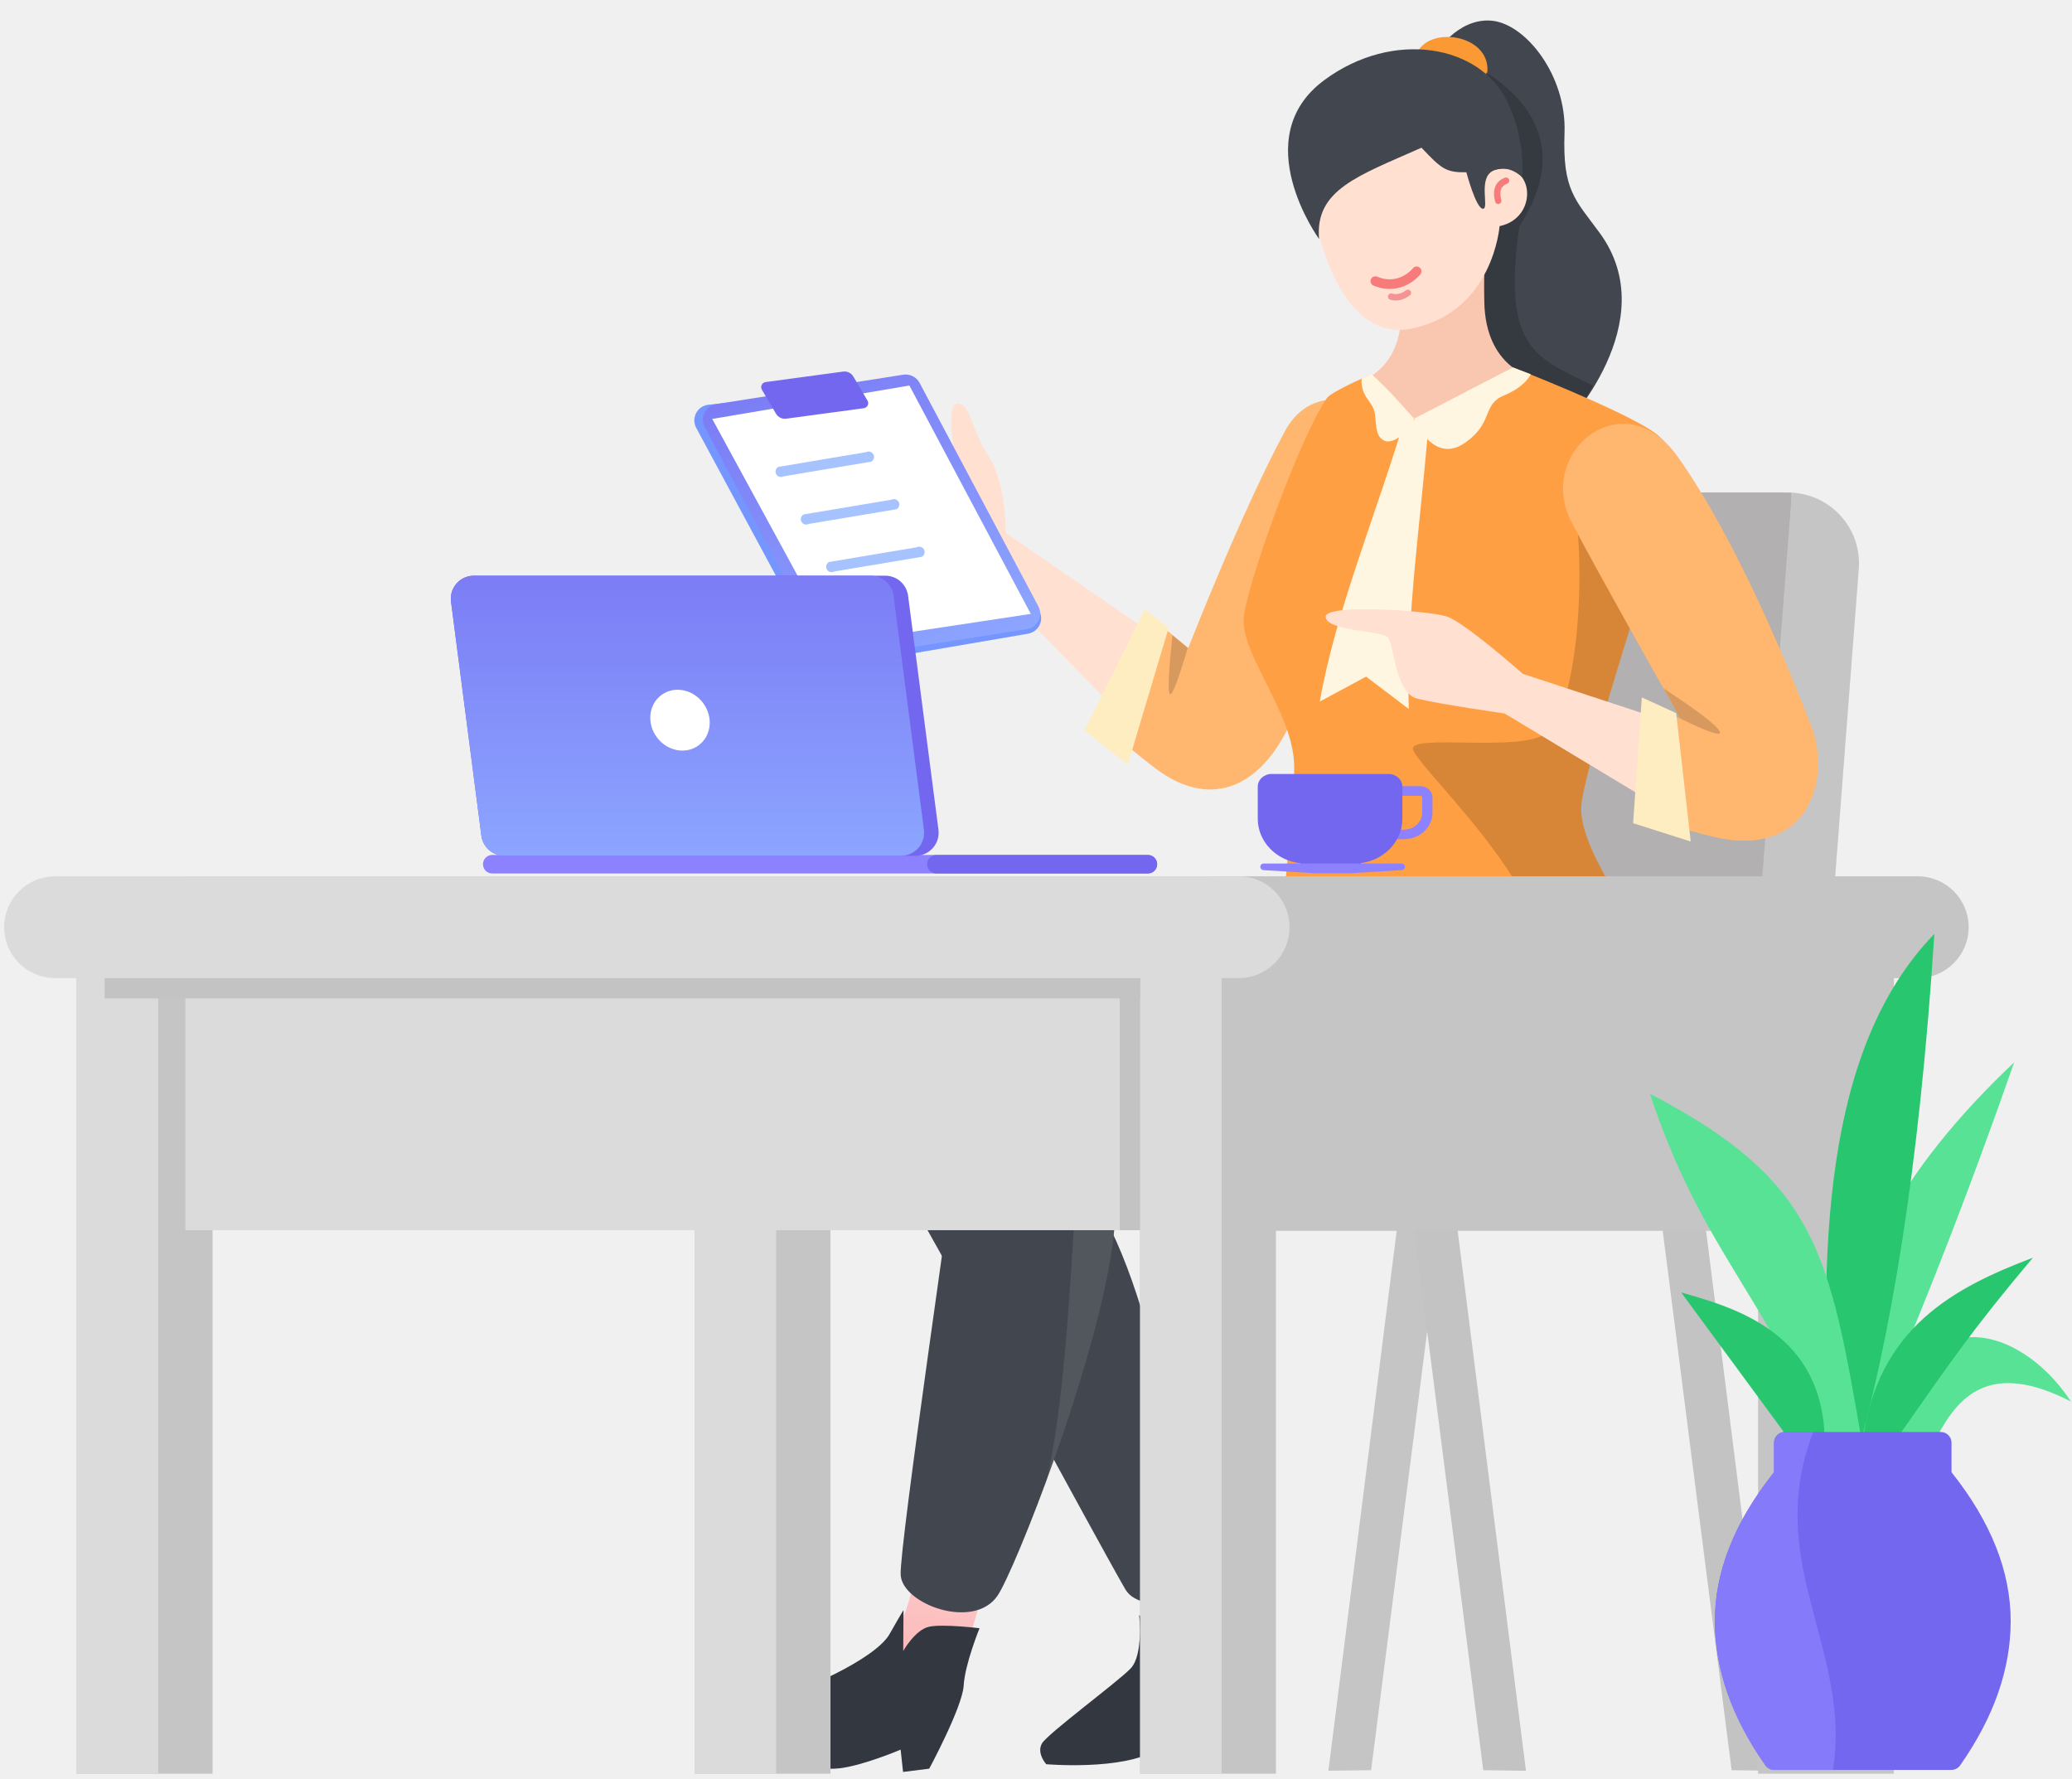
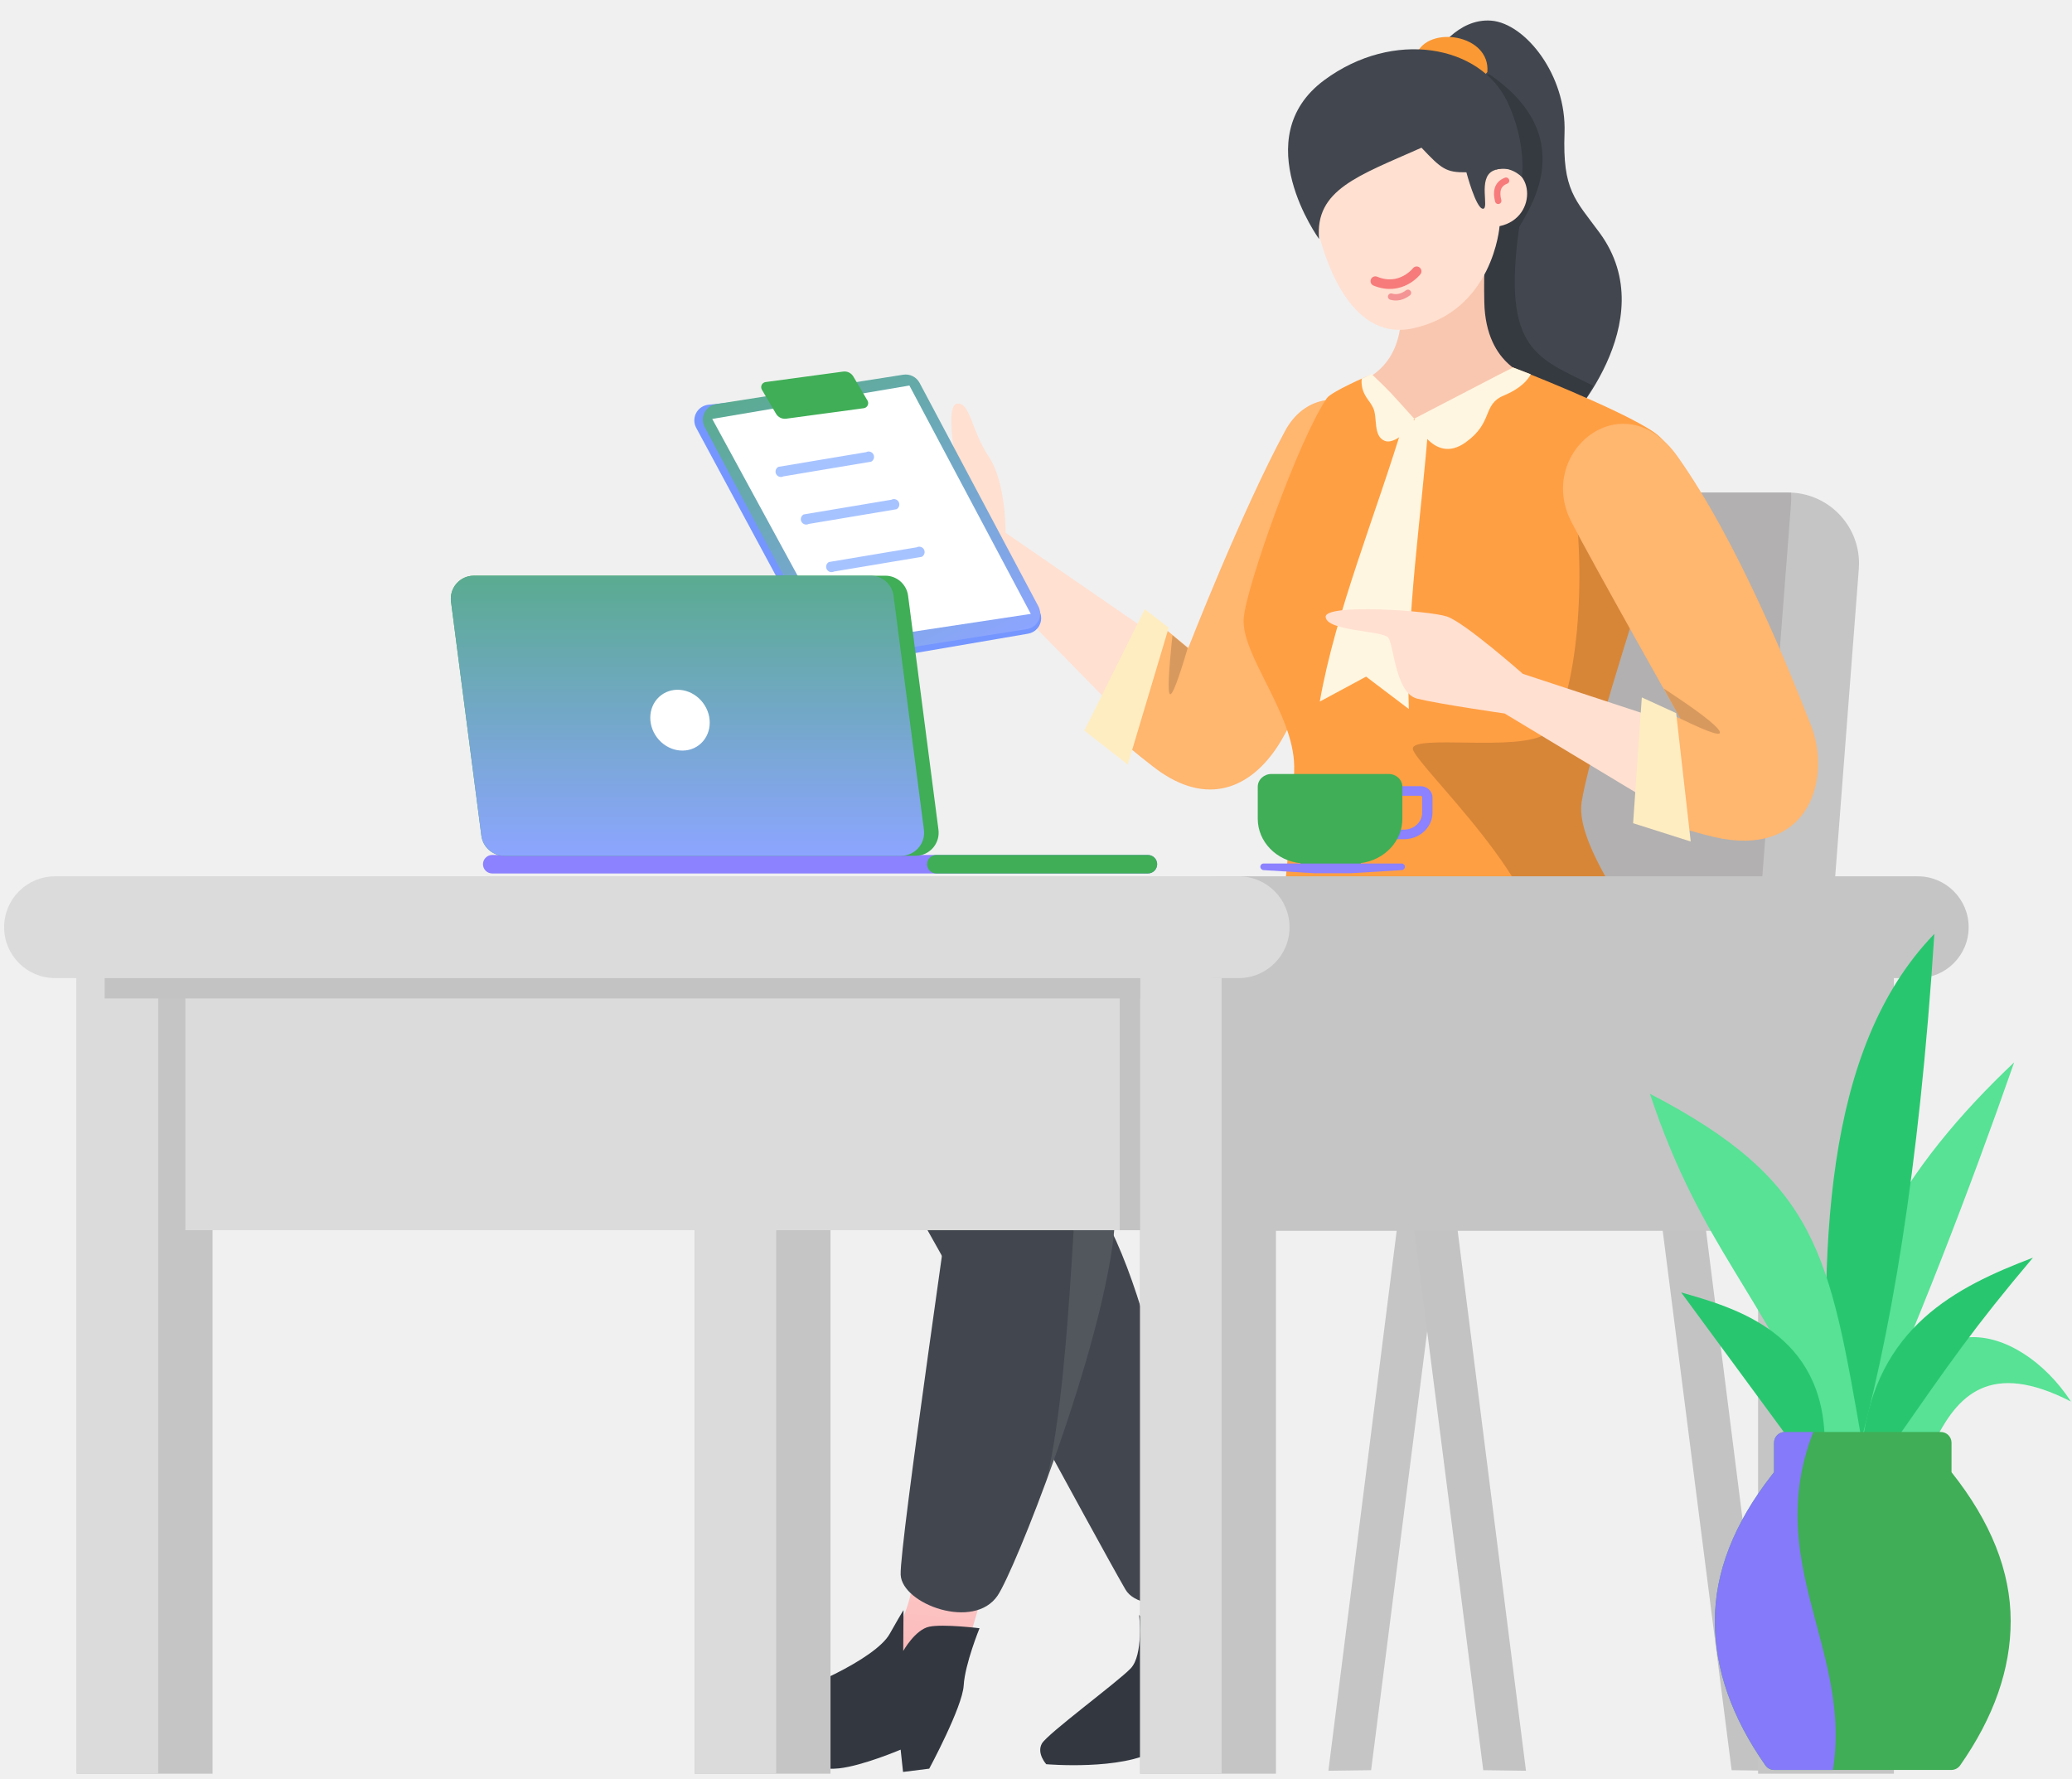
<svg xmlns="http://www.w3.org/2000/svg" xmlns:xlink="http://www.w3.org/1999/xlink" width="324px" height="278px" viewBox="0 0 324 278" version="1.1">
  <defs>
    <linearGradient x1="43.252%" y1="-28.186%" x2="50%" y2="91.05%" id="linearGradient-1">
      <stop stop-color="#FDC6C6" offset="0%" />
      <stop stop-color="#FAB2B2" offset="100%" />
    </linearGradient>
    <linearGradient x1="42.314%" y1="8.687%" x2="50%" y2="71.691%" id="linearGradient-2">
      <stop stop-color="#FDC6C6" offset="0%" />
      <stop stop-color="#FAB2B2" offset="100%" />
    </linearGradient>
    <linearGradient x1="68.669%" y1="-53.107%" x2="68.669%" y2="100%" id="linearGradient-3">
-       <stop stop-color="#7367F0" offset="0%" />
+       <stop stop-color="#3fae56" offset="0%" />
      <stop stop-color="#8CA5FF" offset="100%" />
    </linearGradient>
    <linearGradient x1="68.669%" y1="-53.107%" x2="68.669%" y2="100%" id="linearGradient-4">
-       <stop stop-color="#7367F0" offset="0%" />
+       <stop stop-color="#3fae56" offset="0%" />
      <stop stop-color="#8CA5FF" offset="100%" />
    </linearGradient>
    <path d="M10.934,0.09 L35.324,0.09 C36.253,0.09 37.006,0.841 37.006,1.767 L37.006,6.379 C43.174,14.137 46.258,21.894 46.258,29.651 C46.258,37.17 43.625,44.688 38.358,52.207 C38.043,52.656 37.528,52.924 36.979,52.924 L9.279,52.924 C8.73,52.924 8.215,52.656 7.9,52.207 C2.633,44.688 0,37.17 0,29.651 C0,22.04 2.969,14.429 8.906,6.818 L9.252,6.379 L9.252,1.767 C9.252,0.841 10.005,0.09 10.934,0.09 Z" id="path-5" />
  </defs>
  <g id="📝-Pages-New" stroke="none" stroke-width="1" fill="none" fill-rule="evenodd">
    <g id="Pricing" transform="translate(-993, -1033)">
      <g id="Banner" transform="translate(260, 1033)">
        <g id="Illustration" transform="translate(733, 0)">
          <g id="Chair4" transform="translate(168, 77)">
            <polygon id="Path" fill="#C5C5C5" points="52.462 99.116 39.722 199.832 46.402 199.743 59.142 100.059" />
            <polygon id="Path" fill="#C3C3C3" transform="translate(60.90712, 149.4737) scale(-1, 1) translate(-60.90712, -149.4737) " points="63.937 99.116 51.197 199.832 57.877 199.743 70.617 100.059" />
            <polygon id="Path" fill="#C3C3C3" transform="translate(99.74644, 149.4737) scale(-1, 1) translate(-99.74644, -149.4737) " points="102.777 99.116 90.037 199.832 96.716 199.743 109.456 100.059" />
            <path d="M0,104.425 C-7.11666536e-16,98.614 4.711,93.903 10.522,93.903 L53.703,93.903 C59.425,93.903 64.207,89.549 64.742,83.853 L71.68,10.05 C72.215,4.354 76.997,-2.50165233e-15 82.719,0 L111.608,0 C117.731,-1.20028471e-14 122.696,4.964 122.696,11.088 C122.696,11.371 122.685,11.655 122.663,11.937 L115.539,104.708 C115.095,110.486 110.278,114.947 104.483,114.947 L10.522,114.947 C4.711,114.947 7.11666536e-16,110.236 0,104.425 Z" id="Path" fill="#C5C5C5" />
            <path d="M111.325,-4.54747351e-13 C111.577,-4.55167587e-13 111.827,0.008 112.074,0.025 C112.091,0.28 112.1,0.539 112.1,0.799 C112.1,1.083 112.09,1.367 112.068,1.65 L104.948,94.1 C104.503,99.877 99.687,104.337 93.893,104.337 L0.182,104.337 L0.002,104.334 C0.001,104.267 8.31754009e-18,104.199 0,104.131 C-8.43178012e-15,98.335 4.699,93.636 10.495,93.636 L53.55,93.636 C59.271,93.636 64.052,89.284 64.589,83.589 L71.522,10.047 C72.059,4.352 76.84,-4.57249211e-13 82.561,-4.54747351e-13 L111.325,-4.54747351e-13 Z" id="Combined-Shape" fill="#B2B0B0" />
          </g>
          <g id="Wom3.4" transform="translate(197.5, 139) scale(-1, 1) translate(-197.5, -139) translate(110, 0)">
            <g id="LLeg" transform="translate(39.02196, 145.3553)">
              <path d="M69.492,98.394 C69.492,98.394 63.959,111.66 68.495,115.177 C73.037,118.695 81.871,127.393 81.871,127.393 L53.248,121.184 L60.314,96.845 L69.492,98.394 Z" id="Path" fill="url(#linearGradient-1)" />
              <path d="M67.848,107.13 C67.848,107.13 67.145,113.356 69.175,115.48 C71.205,117.604 82.195,125.69 83.056,127.225 C83.916,128.76 82.377,130.453 82.377,130.453 C82.377,130.453 70.507,131.485 65.168,128.241 C61.313,125.897 55.566,121.69 55.566,121.69 L54.043,125.827 L49.728,125.651 C49.728,125.651 49.156,120.553 50.18,118.109 C51.204,115.664 56.478,103.223 56.478,103.223 C56.478,103.223 58.508,105.046 60.665,105.965 C62.822,106.883 65.525,109.398 65.525,109.398 L67.848,107.13 Z" id="Path" fill="#323740" />
              <path d="M21.608,0.033 C31.231,0.462 84.792,12.294 94.523,14.304 C104.254,16.314 112.481,27.19 105.061,39.785 C96.726,53.923 75.222,94.074 70.001,103.125 C67.417,107.605 54.38,105.093 57.443,97.574 C63.151,83.557 65.802,48.344 80.357,35.506 C80.357,35.506 31.411,44.013 10.268,34.268 C-5.098,27.184 -1.622,-1.004 21.608,0.033 Z" id="Path" fill="#42474F" />
            </g>
            <g id="LArm" transform="translate(66.99122, 62.4817)">
              <path d="M60.769,20.807 C60.769,20.807 60.661,12.987 63.4,8.9 C66.139,4.813 66.247,0.472 68.32,0.614 C70.393,0.756 68.341,10.847 68.341,10.847 C68.341,10.847 70.971,9.843 72.86,8.574 C74.75,7.304 80.479,1.047 81.818,2.156 C84.088,4.045 80.432,14.703 78.44,16.834 C76.442,18.965 65.527,25.974 65.527,25.974 L38.792,53.277 L33.772,39.407 L60.769,20.807 Z" id="Path" fill="#FFE0D1" />
              <path d="M1.631,18.228 C6.108,28.597 14.304,47.647 17.683,53.33 C21.918,60.447 28.596,63.583 36.414,58.302 C37.798,57.368 40.598,55.115 44.813,51.544 L37.161,34.725 C33.852,37.453 32.198,38.816 32.198,38.816 C32.198,38.816 23.797,17.308 17.039,4.849 C11.186,-5.931 -5.183,2.464 1.631,18.228 Z" id="Path" fill="#FFB66F" />
              <path d="M32.285,38.828 C33.789,43.923 34.717,46.324 35.069,46.028 C35.42,45.733 35.286,42.667 34.666,36.83 L32.285,38.828 Z" id="Path" fill-opacity="0.16" fill="#000000" />
              <polygon id="Path-65" fill="#FFEDC2" points="35.26 35.656 41.659 57.059 48.455 51.732 38.996 32.758" />
            </g>
            <g id="Head" transform="translate(27.22405, 0)">
              <g id="Group-21" transform="translate(23.97348, 36.01599) rotate(12) translate(-23.97348, -36.01599) translate(6.473483, 3.515993)">
                <path d="M20.856,3.508 C20.856,3.508 16.415,-1.216 11.287,0.3 C6.159,1.816 1.52,11.107 3.723,19.84 C5.914,28.575 4.268,30.372 1.609,36.258 C-5.532,52.093 13.412,64.826 13.412,64.826 L34.058,60.443 L26.683,21.876 L20.856,3.508 Z" id="Path" fill="#42474F" />
                <path d="M13.341,8.422 C1.315,21.016 11.746,30.447 13.71,32.764 C20.464,51.228 15.092,53.392 7.575,59.437 L11.617,64.049 L23.202,59.212 L22.83,7.41 L13.341,8.422 Z" id="Path-50" fill-opacity="0.199" fill="#000000" />
              </g>
              <path d="M18.126,58.982 C18.126,58.982 25.457,57.51 25.674,47.24 C25.892,36.97 24.684,33.464 24.684,33.464 L38.509,33.215 C38.509,33.215 38.659,44.661 38.662,48.801 C38.667,58.868 46.426,60.035 46.426,60.035 C46.426,60.035 44.813,67.998 32.286,68.702 C22.506,69.252 18.126,58.982 18.126,58.982 Z" id="Path" fill="#F9C7B0" />
              <g id="Group-20" transform="translate(37.42821, 29.37465) rotate(12) translate(-37.42821, -29.37465) translate(18.92821, 7.374649)">
                <path d="M2.771,6.829 C1.047,1.139 10.311,-2.303 13.032,1.796 C13.032,1.796 14.367,5.682 11.585,7.9 C7.822,10.891 2.771,6.829 2.771,6.829 Z" id="Path" fill="#FB9934" />
                <path d="M4.667,22.025 C-1.5,21.787 -0.494,30.804 5.912,30.791 C5.912,30.791 9.633,43.6 22.552,43.6 C33.043,43.6 33.726,28.671 33.821,25.693 C33.923,22.518 33.936,12.086 33.936,12.086 L4.427,12.072 L4.667,22.025 Z" id="Path" fill="#FFE0D1" />
                <path d="M7.903,27.586 C8.953,27.299 9.237,21.477 9.237,21.477 C12.379,20.854 12.932,20.145 15.306,16.255 C25.851,18.5 33.01,19.185 33.936,26.897 C33.936,26.897 41.855,9.09 27.98,2.761 C15.776,-2.798 2.899,2.425 0.652,12.134 C-0.94,18.987 0.884,24.019 0.884,24.019 C0.884,24.019 2.483,21.477 5.107,22.112 C7.732,22.747 6.853,27.872 7.903,27.586 Z" id="Path" fill="#42474F" />
                <path d="M20.289,33.967 C20.289,33.967 22.412,37.392 26.554,36.176" id="Path" stroke="#F77B7B" stroke-width="1.5" stroke-linecap="round" transform="translate(23.42161, 35.20206) rotate(-18) translate(-23.42161, -35.20206) " />
                <path d="M22.087,38.055 C23.059,38.463 23.981,38.463 24.788,37.995" id="Path" stroke="#F49494" stroke-linecap="round" transform="translate(23.43776, 38.17421) rotate(2) translate(-23.43776, -38.17421) " />
                <path d="M4.952,27.027 C5.339,25.632 5.167,24.413 3.779,23.856" id="Path-8" stroke="#F77B7B" stroke-linecap="round" transform="translate(4.455322, 25.44126) rotate(-13) translate(-4.455322, -25.44126) " />
              </g>
            </g>
            <g id="Group-19" transform="translate(23.20225, 57.44044)">
              <path d="M47.557,1.223 C47.725,1.215 53.637,3.805 54.318,4.804 C58.753,11.31 66.895,34.21 67.315,39.178 C67.787,44.908 59.526,54.037 59.425,62.332 C59.335,70.629 62.959,95.61 61.553,97.943 C60.159,100.277 50.994,111.361 49.082,111.406 C47.159,111.451 45.724,105.632 42.811,105.758 C39.91,105.885 33.86,113.601 31.252,113.546 C28.654,113.489 1.733,96.434 3.791,91.575 C5.86,86.716 15.463,74.641 14.485,68.02 C13.518,61.4 5.793,36.963 3.004,28.646 C0.226,20.329 -2.012,13.704 3.172,10.125 C8.356,6.546 25.224,0 25.224,0 L40.326,8.448 C40.326,8.448 46.68,1.265 47.557,1.223 Z" id="Path" fill="#FF9F43" />
              <path d="M42.187,8.213 C46.717,23.276 52.933,38.118 55.423,52.243 L48.181,48.341 L41.502,53.402 C41.973,38.718 39.508,23.299 38.374,8.213 L42.187,8.213 Z" id="Path" fill="#FFF6E1" />
              <path d="M15.731,19.779 L15.559,20.997 C13.53,36.124 15.931,54.479 20.093,57.279 C24.341,60.138 40.875,57.333 40.875,59.597 C40.875,61.861 18.026,82.608 21.777,92.526 C23.839,97.979 23.148,102.829 19.705,107.076 L18.705,106.403 C10.901,101.11 2.615,94.352 3.791,91.575 C5.86,86.716 15.463,74.641 14.485,68.02 C13.557,61.665 6.4,38.89 3.361,29.719 L2.394,26.812 C1.269,23.403 0.332,20.315 0.106,17.651 L0.804,17.198 C11.964,10.044 16.94,10.904 15.731,19.779 L15.731,19.779 Z" id="Path" fill-opacity="0.16" fill="#000000" />
              <path d="M22.437,1.067 L25.224,0 L40.658,8.011 C40.658,8.011 37.756,15.396 32.617,11.718 C28.212,8.574 30.07,5.806 26.617,4.379 C23.176,2.952 22.437,1.067 22.437,1.067 Z" id="Path" fill="#FFF6E1" />
              <path d="M40.658,8.011 C41.777,10.496 44.051,11.948 45.227,11.496 C47.168,10.751 46.334,7.78 47.099,6.28 C47.647,5.215 48.001,5.054 48.481,4.055 C48.926,3.138 48.944,2.037 48.83,1.734 L47.312,1.044 C45.921,2.355 44.902,3.359 44.255,4.055 C43.448,4.922 42.249,6.24 40.658,8.011 Z" id="Path" fill="#FFF6E1" />
            </g>
            <g id="RArm" transform="translate(0, 66.25251)">
              <path d="M46.869,39.096 C46.869,39.096 55.955,31.064 58.736,30.132 C61.518,29.2 77.809,28.08 77.706,30.186 C77.589,32.443 68.839,32.313 67.933,33.423 C67.026,34.533 66.82,42.12 63.393,42.972 C59.973,43.823 49.719,45.292 49.719,45.292 L25.191,60.066 L24.143,46.567 L46.869,39.096 Z" id="Path" fill="#FFE0D1" />
              <path d="M22.695,5.089 C13.122,18.583 4.949,39.136 1.812,47.15 C-1.326,55.163 1.839,67.25 15.634,64.877 C17.188,64.61 19.706,63.941 23.189,62.87 L26.486,44.31 C23.651,45.499 22.234,46.094 22.234,46.094 C22.234,46.094 35.945,21.821 39.293,15.314 C44.886,4.447 31.127,-6.8 22.695,5.089 Z" id="Path" fill="#FFB66F" />
              <path d="M22.234,46.094 C17.591,48.358 15.561,48.993 16.145,47.996 C16.729,47 19.634,44.792 24.861,41.373 L22.234,46.094 Z" id="Path" fill-opacity="0.16" fill="#000000" />
              <polygon id="Path-64" fill="#FFEDC2" points="22.898 45.236 20.621 65.305 29.627 62.445 28.268 42.778" />
            </g>
            <g id="RLeg" transform="translate(22.1476, 141.1421)">
              <path d="M119.792,103.055 C119.792,103.055 119.625,116.19 130.462,121.101 C141.293,126.012 149.009,125.716 148.027,129.513 C147.045,133.309 118.854,133.156 116.222,130.187 C113.978,127.661 109.098,104.142 107.755,105.94 L119.792,103.055 Z" id="Path" fill="url(#linearGradient-2)" />
              <path d="M109.683,113.409 C109.683,113.409 111.961,118.987 112.161,122.368 C112.363,125.75 117.547,135.362 117.547,135.362 L121.643,135.876 L122.018,132.39 C122.018,132.39 127.946,134.914 131.665,135.317 C135.384,135.72 148.14,134.206 150.676,132.1 C153.214,129.995 151.932,127.031 144.61,125.225 C137.289,123.418 125.913,118.141 123.749,114.32 C121.584,110.498 121.571,110.597 121.571,110.597 L121.614,116.965 C121.614,116.965 119.74,113.613 117.529,113.166 C115.317,112.719 109.683,113.409 109.683,113.409 Z" id="Path" fill="#323740" />
              <path d="M9.384,0.186 C-2.755,18.454 -1.568,31.668 12.946,39.827 C31.538,50.28 88.881,38.037 88.881,38.037 C88.881,38.037 87.864,46.215 88.881,53.51 C91.538,72.561 104.172,104.301 106.845,108.289 C110.541,113.804 121.802,109.645 122.014,105.053 C122.226,100.46 113.525,41.809 112.202,30.624 C110.886,19.439 106.73,17.815 94.592,14.757 C91.804,14.055 58.828,5.87 55.808,6.109 C38.504,7.475 23.029,5.501 9.384,0.186 Z" id="Path" fill="#42474F" />
              <path d="M22.612,36.782 C41.436,38.888 91.273,34.546 93.275,36.519 C95.186,38.403 94.867,71.179 99.154,90.148 C94.931,78.654 90.36,64.115 88.881,53.51 C87.864,46.215 88.881,38.037 88.881,38.037 L86.934,38.425 C76.774,40.396 29.671,48.858 12.946,39.827 C3.136,34.53 -0.66,26.329 1.559,15.223 C4.235,28.324 11.252,35.511 22.612,36.782 Z" id="Path" fill-opacity="0.192" fill="#FFFFFF" opacity="0.44" />
              <ellipse id="Oval" fill-opacity="0.192" fill="#FFFFFF" transform="translate(120.2298, 32.12562) rotate(13) translate(-120.2298, -32.12562) " cx="120.23" cy="32.126" rx="3.164" ry="5.794" />
              <ellipse id="Oval" fill-opacity="0.192" fill="#FFFFFF" transform="translate(105.4648, 28.43908) rotate(-16) translate(-105.4648, -28.43908) " cx="105.465" cy="28.439" rx="4.218" ry="6.32" />
            </g>
          </g>
          <g id="Example-Task1" transform="translate(135.6906, 81.03081) rotate(-28) translate(-135.6906, -81.03081) translate(118.1906, 51.53081)">
            <g id="Group-3" transform="translate(-0, 0)">
              <path d="M3.839,2.124 L31.821,13.393 C32.731,13.76 33.337,14.632 33.363,15.613 L34.4,54.791 C34.436,56.151 33.363,57.283 32.002,57.319 C31.718,57.327 31.434,57.285 31.164,57.196 L2.382,47.686 C1.378,47.354 0.697,46.418 0.691,45.36 L0.455,4.424 C0.447,3.063 1.544,1.953 2.904,1.945 C3.225,1.944 3.542,2.004 3.839,2.124 Z" id="Rectangle" fill="#7596FF" fill-rule="nonzero" />
              <path d="M4.953,2.605 L32.938,12.282 C33.931,12.625 34.597,13.56 34.597,14.61 L34.597,54.146 C34.597,55.507 33.494,56.61 32.133,56.61 C31.859,56.61 31.587,56.564 31.328,56.474 L3.342,46.797 C2.349,46.454 1.683,45.519 1.683,44.469 L1.683,4.933 C1.683,3.573 2.787,2.469 4.147,2.469 C4.421,2.469 4.694,2.515 4.953,2.605 Z" id="Rectangle" fill="url(#linearGradient-3)" />
              <polygon id="Rectangle" fill="#FFFFFF" fill-rule="nonzero" points="3.322 4.365 32.996 14.227 32.996 54.663 3.726 44.356" />
-               <path d="M13.4,3.195 L24.874,7.44 C25.478,7.663 25.89,8.228 25.918,8.871 L26.106,13.223 C26.125,13.664 25.783,14.038 25.341,14.057 C25.235,14.061 25.129,14.045 25.029,14.008 L13.555,9.763 C12.95,9.539 12.539,8.975 12.511,8.332 L12.323,3.98 C12.304,3.538 12.646,3.165 13.087,3.146 C13.194,3.141 13.3,3.158 13.4,3.195 Z" id="Rectangle" fill="#7367F0" fill-rule="nonzero" />
+               <path d="M13.4,3.195 L24.874,7.44 C25.478,7.663 25.89,8.228 25.918,8.871 L26.106,13.223 C26.125,13.664 25.783,14.038 25.341,14.057 C25.235,14.061 25.129,14.045 25.029,14.008 L13.555,9.763 C12.95,9.539 12.539,8.975 12.511,8.332 L12.323,3.98 C12.304,3.538 12.646,3.165 13.087,3.146 C13.194,3.141 13.3,3.158 13.4,3.195 Z" id="Rectangle" fill="#3fae56" fill-rule="nonzero" />
              <path d="M22.133,20.249 C22.598,20.249 22.975,20.626 22.975,21.091 C22.975,21.523 22.65,21.879 22.231,21.928 L22.133,21.933 L8.939,17.521 C8.474,17.521 8.097,17.144 8.097,16.679 C8.097,16.247 8.422,15.891 8.841,15.842 L8.939,15.836 L22.133,20.249 Z" id="Path" fill="#A7C3FF" />
              <path d="M22.133,28.673 C22.598,28.673 22.975,29.05 22.975,29.515 C22.975,29.947 22.65,30.303 22.231,30.352 L22.133,30.358 L8.939,25.945 C8.474,25.945 8.097,25.568 8.097,25.103 C8.097,24.671 8.422,24.315 8.841,24.266 L8.939,24.26 L22.133,28.673 Z" id="Path" fill="#A7C3FF" />
              <path d="M22.133,37.097 C22.598,37.097 22.975,37.474 22.975,37.939 C22.975,38.371 22.65,38.728 22.231,38.776 L22.133,38.782 L8.939,34.37 C8.474,34.37 8.097,33.992 8.097,33.527 C8.097,33.095 8.422,32.739 8.841,32.69 L8.939,32.685 L22.133,37.097 Z" id="Path" fill="#A7C3FF" />
            </g>
          </g>
          <g id="Group-26" transform="translate(0, 137)">
            <g id="Group-25" transform="translate(12, 0)">
              <polygon id="Rectangle" fill="#C5C5C5" points="96.628 5.303 117.867 5.303 117.867 140.293 96.628 140.293" />
              <polygon id="Rectangle" fill="#DBDBDB" points="96.628 -2.49210244e-13 109.371 -2.49210244e-13 109.371 140.293 96.628 140.293" />
              <polygon id="Rectangle" fill="#C5C5C5" points="1.45900014e-15 5.303 105.132 5.303 105.132 45.791 21.239 45.791 21.239 140.293 1.45900014e-15 140.293" />
              <polygon id="Rectangle" fill="#DBDBDB" points="1.41478802e-15 5.303 12.743 5.303 12.743 140.293 1.41478802e-15 140.293" />
            </g>
            <g id="Group-25">
              <polygon id="Rectangle" fill="#C5C5C5" points="274.911 5.303 296.15 5.303 296.15 140.293 274.911 140.293" />
              <polygon id="Rectangle" fill="#C5C5C5" points="178.283 5.303 283.415 5.303 283.415 55.421 199.522 55.421 199.522 140.293 178.283 140.293" />
              <polygon id="Rectangle" fill="#DBDBDB" points="28.983 -3.93090058e-13 190.903 -5.65231444e-13 190.903 55.323 28.983 55.323" />
              <polygon id="Rectangle" fill="#C3C3C3" points="175.097 5.303 187.841 5.303 187.841 55.323 175.097 55.323" />
              <polygon id="Rectangle" fill="#DBDBDB" points="178.283 5.303 191.026 5.303 191.026 140.293 178.283 140.293" />
              <path d="M190.536,0 L299.885,0 C304.278,-6.13612206e-15 307.84,3.562 307.84,7.955 C307.84,12.348 304.278,15.91 299.885,15.91 L190.536,15.91 C186.143,15.91 182.582,12.348 182.582,7.955 C182.582,3.562 186.143,-8.11268773e-17 190.536,0 Z" id="Rectangle" fill="#C5C5C5" />
              <polygon id="Rectangle" fill="#C3C3C3" points="16.363 3.182 178.283 3.182 178.283 19.092 16.363 19.092" />
              <path d="M8.601,-2.48689958e-14 L193.691,-2.48689958e-14 C198.084,-1.73036653e-14 201.646,3.562 201.646,7.955 C201.646,12.348 198.084,15.91 193.691,15.91 L8.601,15.91 C4.207,15.91 0.646,12.348 0.646,7.955 C0.646,3.562 4.207,-2.31737658e-14 8.601,-2.48689958e-14 Z" id="Rectangle" fill="#DBDBDB" />
            </g>
          </g>
          <g id="Cup" transform="translate(210, 129) scale(-1, 1) translate(-210, -129) translate(196, 121)">
            <path d="M7.274,1.908 L1.885,1.908 C0.844,1.908 0,2.691 0,3.658 L0,6.055 C0,8.345 2,10.202 4.466,10.202 L7.274,10.202 C7.72,10.202 8.082,9.866 8.082,9.452 C8.082,9.038 7.72,8.702 7.274,8.702 L4.466,8.702 C2.892,8.702 1.615,7.517 1.615,6.055 L1.615,3.658 C1.615,3.52 1.736,3.408 1.885,3.408 L7.274,3.408 C7.72,3.408 8.082,3.072 8.082,2.658 C8.082,2.244 7.72,1.908 7.274,1.908 Z" id="Path" fill="#8C81FF" />
-             <path d="M25.17,0 C26.36,0 27.324,0.895 27.324,2 L27.324,7 C27.324,10.6 24.398,13.565 20.633,13.956 L20.632,15 L11.204,15 L11.204,13.933 C7.534,13.462 4.709,10.537 4.709,7 L4.709,2 C4.709,0.895 5.673,0 6.863,0 L25.17,0 Z" id="Path" fill="#7367F0" />
+             <path d="M25.17,0 C26.36,0 27.324,0.895 27.324,2 L27.324,7 C27.324,10.6 24.398,13.565 20.633,13.956 L20.632,15 L11.204,15 L11.204,13.933 C7.534,13.462 4.709,10.537 4.709,7 L4.709,2 C4.709,0.895 5.673,0 6.863,0 L25.17,0 Z" id="Path" fill="#3fae56" />
            <path d="M4.808,14 L26.423,14 C26.699,14 26.923,14.224 26.923,14.5 C26.923,14.781 26.704,15.013 26.424,15.031 L18.474,15.522 L18.474,15.522 L12.82,15.522 L4.807,15.031 C4.526,15.013 4.308,14.781 4.308,14.5 C4.308,14.224 4.532,14 4.808,14 Z" id="Rectangle" fill="#8C81FF" />
          </g>
          <g id="FacingBack-Laptop3" transform="translate(70, 90)">
            <path d="M6.97,43.662 L109.5,43.662 C110.299,43.662 110.946,44.309 110.946,45.108 C110.946,45.906 110.299,46.554 109.5,46.554 L6.97,46.554 C6.171,46.554 5.524,45.906 5.524,45.108 C5.524,44.309 6.171,43.662 6.97,43.662 Z" id="Rectangle" fill="#8C81FF" />
-             <path d="M76.415,43.662 L109.5,43.662 C110.299,43.662 110.946,44.309 110.946,45.108 C110.946,45.906 110.299,46.554 109.5,46.554 L76.415,46.554 C75.617,46.554 74.97,45.906 74.97,45.108 C74.97,44.309 75.617,43.662 76.415,43.662 Z" id="Rectangle" fill="#7367F0" />
-             <path d="M4.097,0 L68.429,0 C70.238,1.44402386e-15 71.766,1.343 71.999,3.137 L76.747,39.723 C77.002,41.695 75.611,43.501 73.64,43.757 C73.486,43.776 73.331,43.786 73.177,43.786 L8.845,43.786 C7.036,43.786 5.508,42.444 5.275,40.65 L0.527,4.063 C0.271,2.092 1.662,0.286 3.634,0.03 C3.788,0.01 3.942,-4.1563361e-16 4.097,0 Z" id="Rectangle" fill="#7367F0" />
+             <path d="M76.415,43.662 L109.5,43.662 C110.299,43.662 110.946,44.309 110.946,45.108 C110.946,45.906 110.299,46.554 109.5,46.554 L76.415,46.554 C75.617,46.554 74.97,45.906 74.97,45.108 C74.97,44.309 75.617,43.662 76.415,43.662 Z" id="Rectangle" fill="#3fae56" />
+             <path d="M4.097,0 L68.429,0 C70.238,1.44402386e-15 71.766,1.343 71.999,3.137 L76.747,39.723 C77.002,41.695 75.611,43.501 73.64,43.757 C73.486,43.776 73.331,43.786 73.177,43.786 L8.845,43.786 C7.036,43.786 5.508,42.444 5.275,40.65 L0.527,4.063 C0.271,2.092 1.662,0.286 3.634,0.03 C3.788,0.01 3.942,-4.1563361e-16 4.097,0 Z" id="Rectangle" fill="#3fae56" />
            <path d="M4.097,0 L66.156,0 C67.965,1.88811307e-15 69.493,1.343 69.726,3.137 L74.474,39.723 C74.73,41.695 73.339,43.501 71.367,43.757 C71.213,43.776 71.059,43.786 70.904,43.786 L8.845,43.786 C7.036,43.786 5.508,42.444 5.275,40.65 L0.527,4.063 C0.271,2.092 1.662,0.286 3.634,0.03 C3.788,0.01 3.942,1.36072323e-15 4.097,0 Z" id="Rectangle" fill="url(#linearGradient-4)" />
            <ellipse id="Oval" fill="#FFFFFF" transform="translate(36.33317, 22.58997) rotate(-37) translate(-36.33317, -22.58997) " cx="36.333" cy="22.59" rx="4.502" ry="4.894" />
          </g>
          <g id="Group-79" transform="translate(258, 146)">
            <g id="Group-86">
              <path d="M32.972,81.156 C41.725,61.306 49.678,40.92 56.958,20.084 C40.189,35.927 27.148,55.229 29.005,81.156 L32.972,81.156 Z" id="Path-113" fill="#57E295" />
              <path d="M28.306,83.229 C26.234,49.383 27.112,17.949 44.477,0 C42.082,37.161 37.601,63.34 31.926,83.229 L28.306,83.229 Z" id="Rectangle" fill="#28C76F" />
              <path d="M27.509,79.704 C17.807,56.052 8.058,49.273 3.37649908e-14,24.995 C26.373,38.702 28.027,50.021 33.203,79.704 L27.509,79.704 Z" id="Path-112" fill="#57E295" />
              <path d="M22.288,79.704 L4.883,56.052 C13.289,58.454 27.339,62.343 27.339,79.704 L22.288,79.704 Z" id="Path-114" fill="#28C76F" />
              <path d="M38.566,79.704 L44.372,79.704 C48.062,71.982 53.261,66.666 65.84,73.11 C57.595,60.521 40.677,56.711 38.566,79.704 Z" id="Path-116" fill="#57E295" />
              <path d="M33.225,79.704 L38.053,79.704 C46.915,67.002 50.724,61.468 59.895,50.62 C47.814,55.215 35.414,61.468 33.225,79.704 Z" id="Path-117" fill="#28C76F" />
            </g>
            <g id="Group-85" transform="translate(10.15385, 77.78125)">
              <mask id="mask-6" fill="white">
                <use xlink:href="#path-5" />
              </mask>
-               <use id="Rectangle" fill="#7367F0" xlink:href="#path-5" />
+               <use id="Rectangle" fill="#3fae56" xlink:href="#path-5" />
              <path d="M-5.887,-1.363 L15.98,-1.363 C5.511,22.937 26.162,37.327 15.98,61.535 L-5.887,61.535 L-5.887,-1.363 Z" id="Rectangle" fill="#857AF9" mask="url(#mask-6)" />
            </g>
          </g>
        </g>
      </g>
    </g>
  </g>
</svg>
